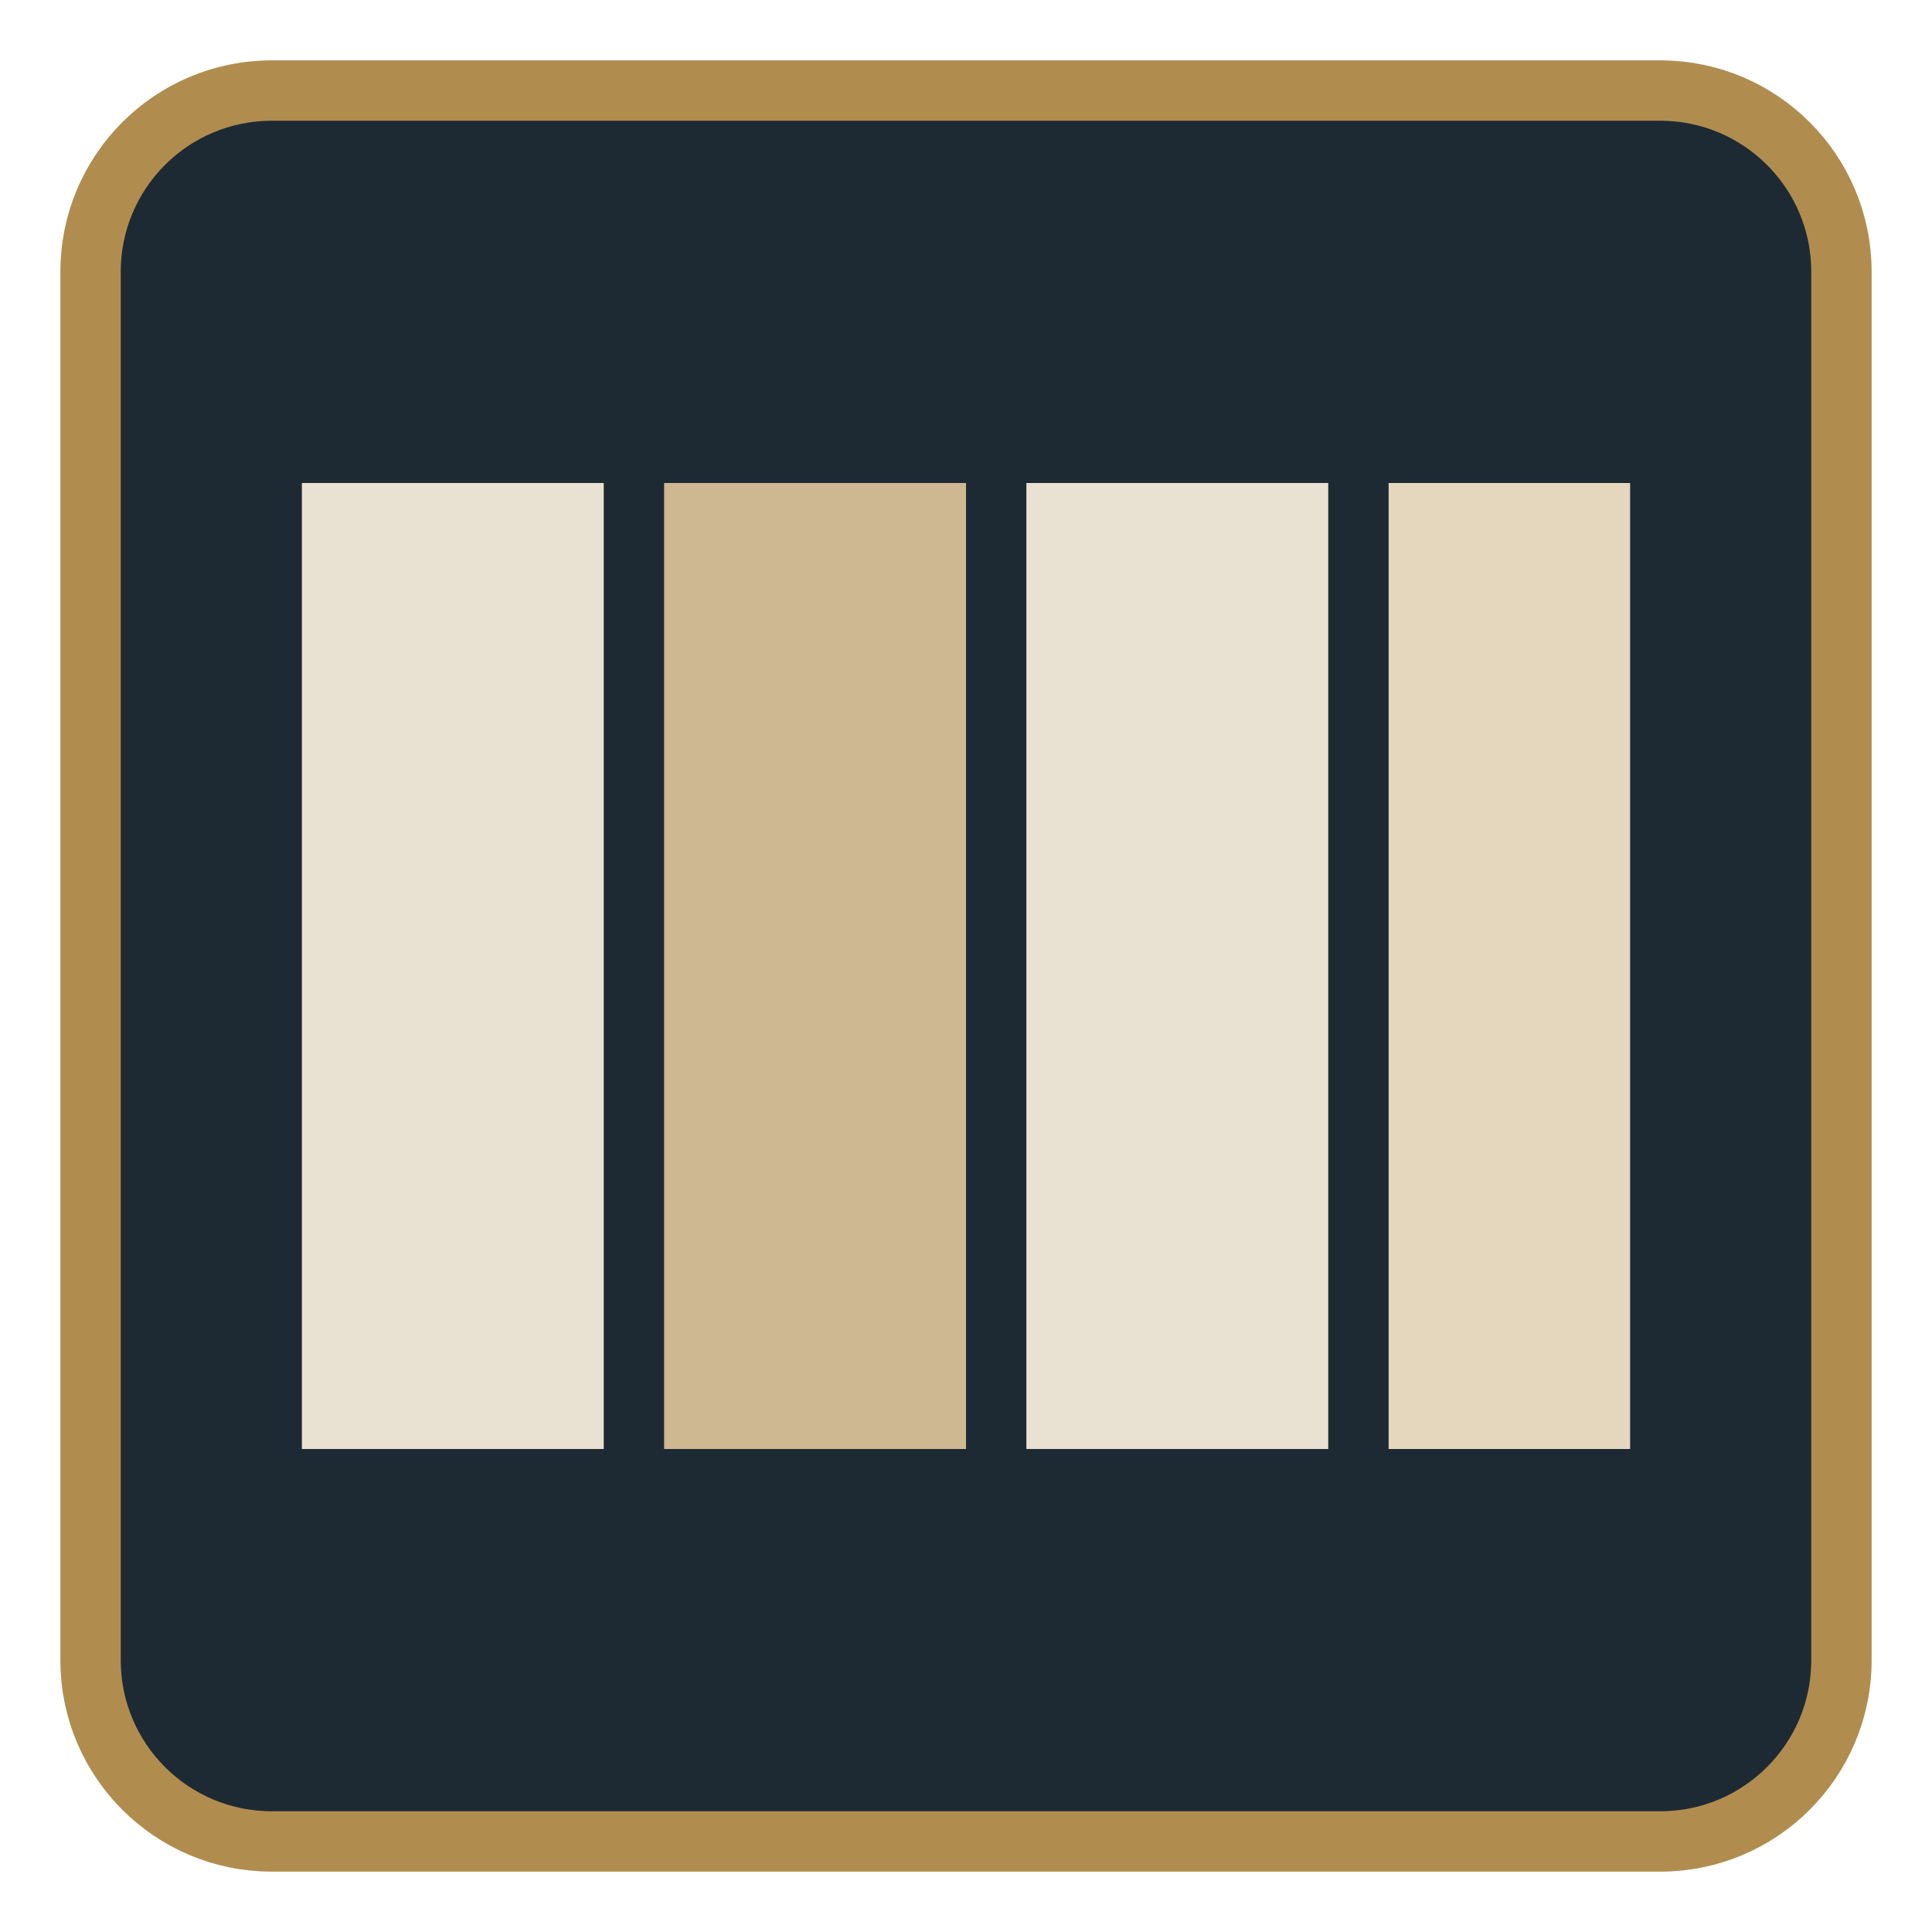
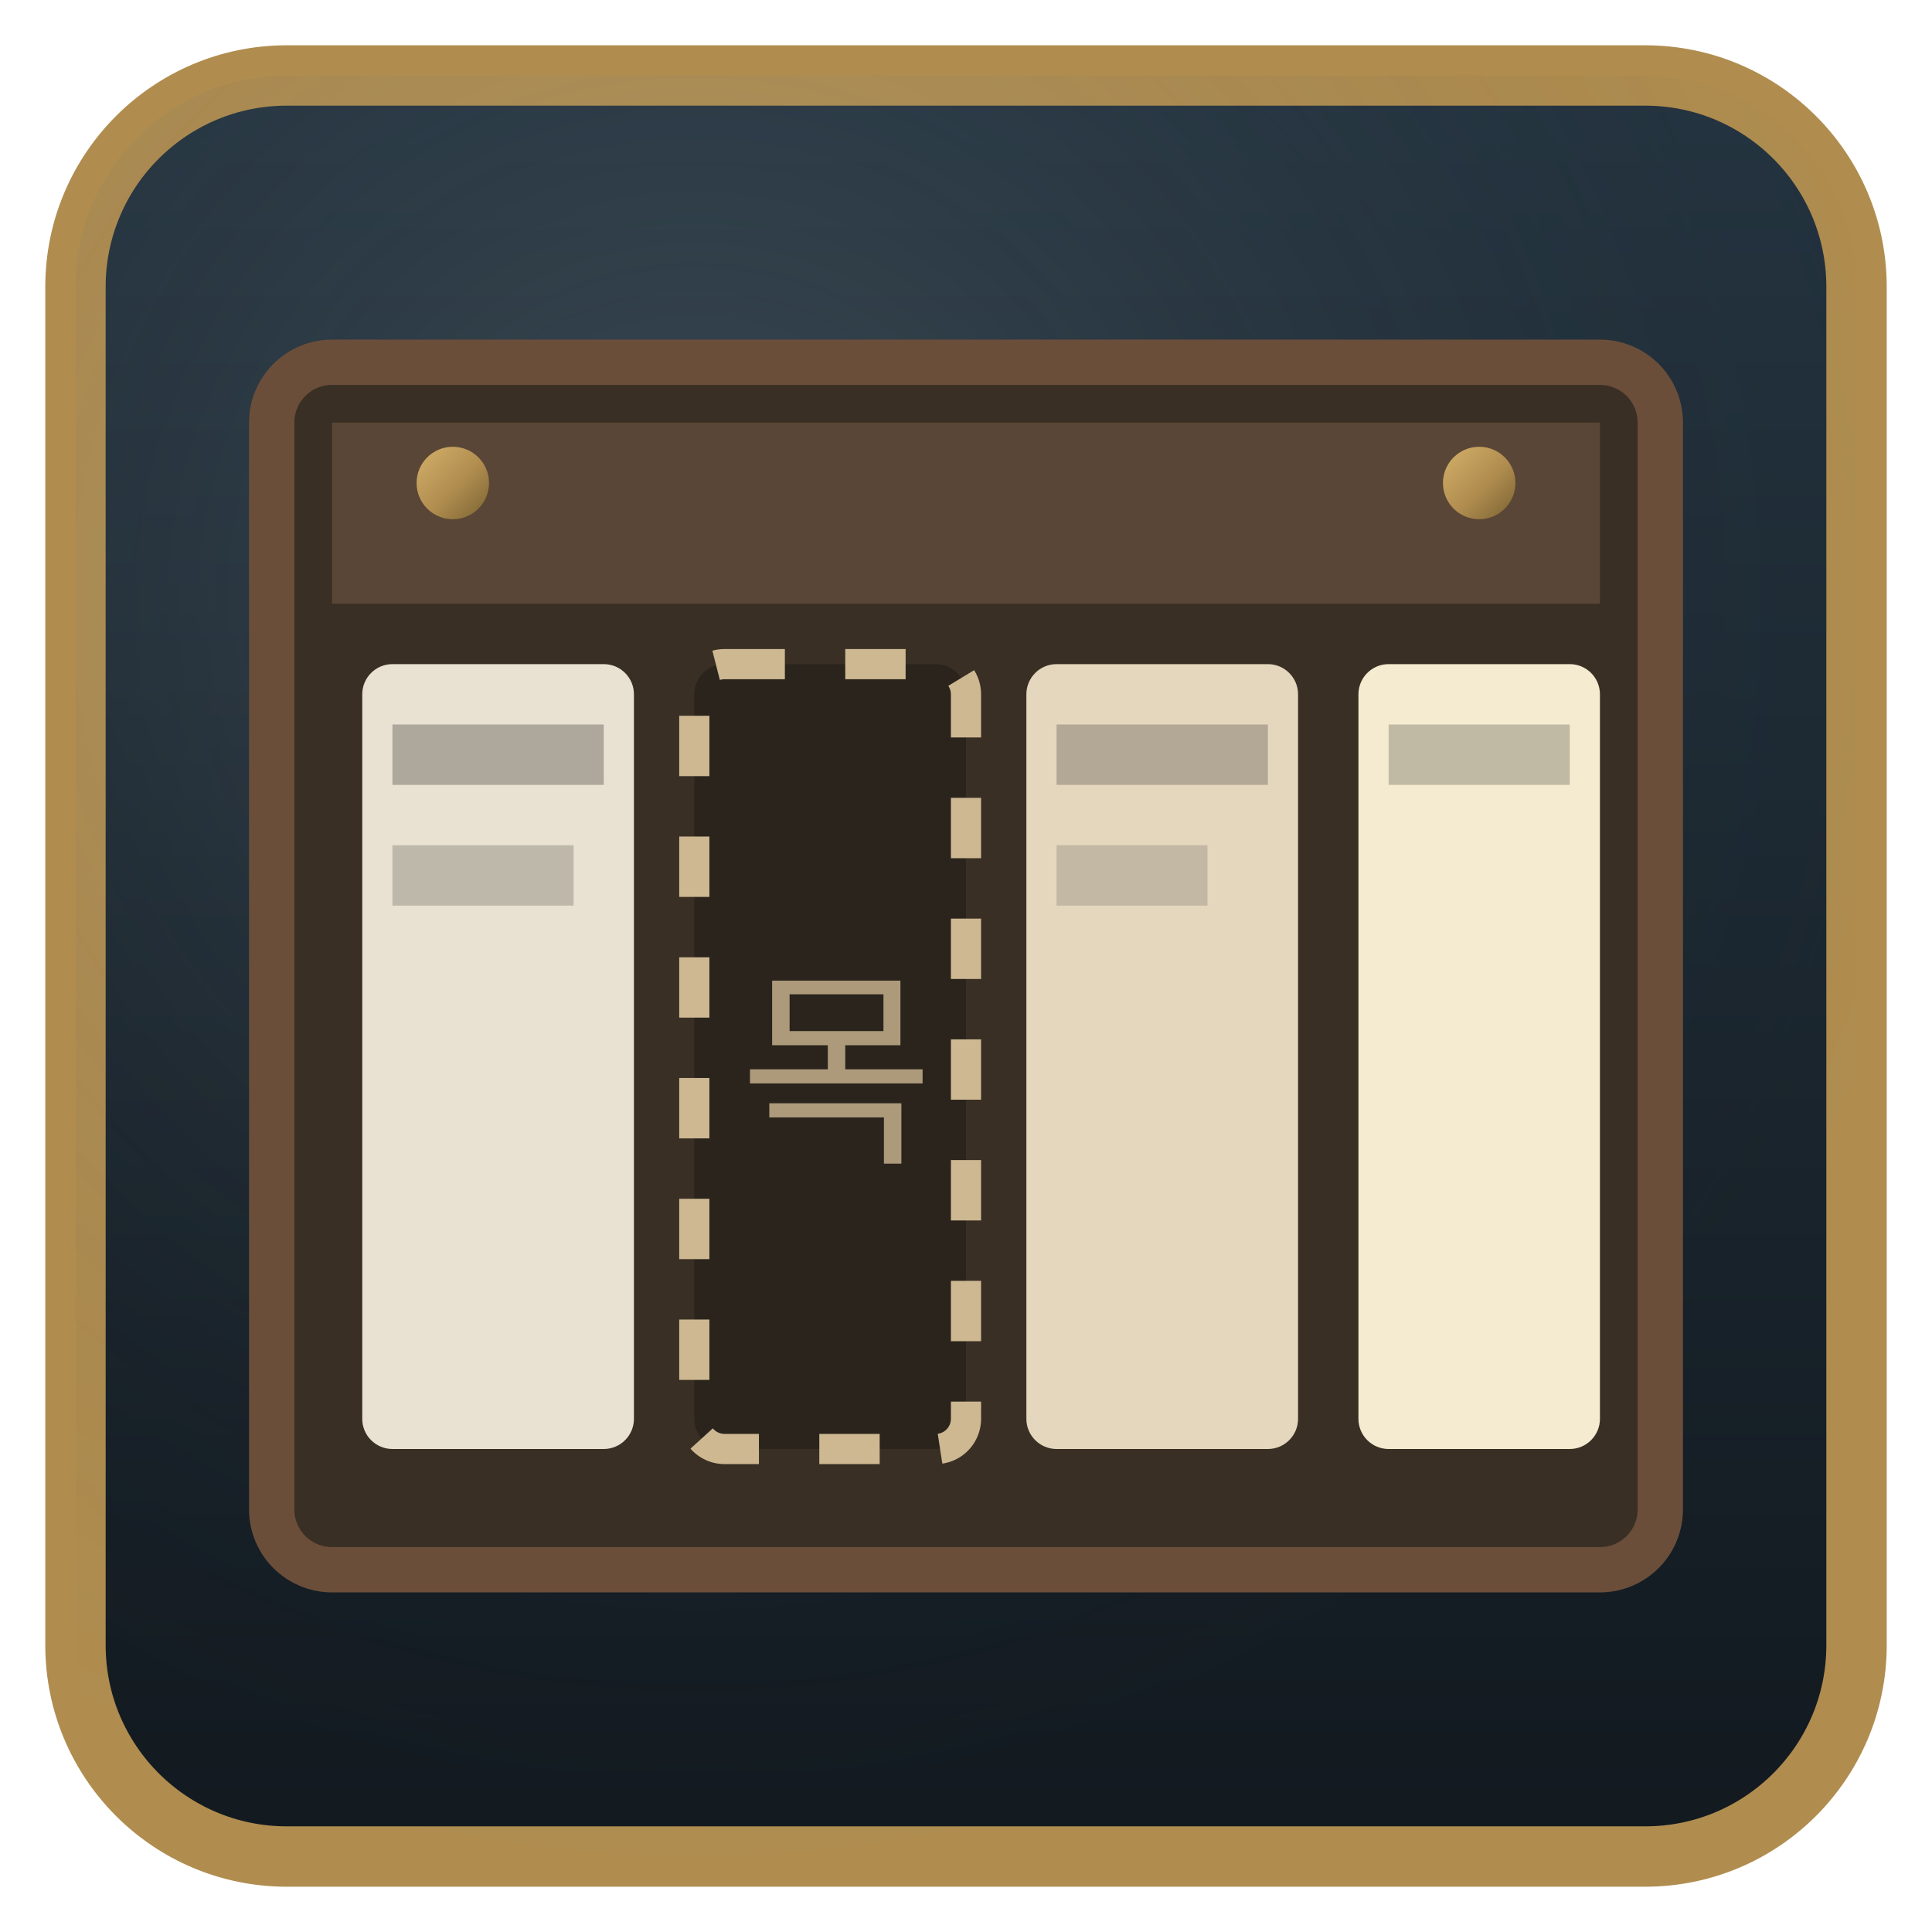
<svg xmlns="http://www.w3.org/2000/svg" viewBox="0 0 64 64">
-   <rect x="3" y="3" width="58" height="58" rx="6" fill="#1E2A33" stroke="#B08D4F" stroke-width="2" />
-   <rect x="10" y="16" width="10" height="32" fill="#E9E2D2" />
-   <rect x="22" y="16" width="10" height="32" fill="#CDB892" />
-   <rect x="34" y="16" width="10" height="32" fill="#E9E2D2" />
-   <rect x="46" y="16" width="8" height="32" fill="#E4D7BE" />
+   <defs>
+     <linearGradient id="bg" x1="0" y1="0" x2="0" y2="1">
+       <stop offset="0%" stop-color="#243440" />
+       <stop offset="100%" stop-color="#12191F" />
+     </linearGradient>
+     <linearGradient id="brass" x1="0" y1="0" x2="1" y2="1">
+       <stop offset="0%" stop-color="#D4B06A" />
+       <stop offset="55%" stop-color="#B08D4F" />
+       <stop offset="100%" stop-color="#7A6232" />
+     </linearGradient>
+     <radialGradient id="glow" cx="35%" cy="30%" r="70%">
+       <stop offset="0%" stop-color="#BFCAD0" stop-opacity="0.18" />
+       <stop offset="100%" stop-color="#12191F" stop-opacity="0" />
+     </radialGradient>
+   </defs>
+   <rect x="2.5" y="2.5" width="59" height="59" rx="7" fill="url(#bg)" stroke="#B08D4F" stroke-width="2" />
+   <rect x="2.5" y="2.5" width="59" height="59" rx="7" fill="url(#glow)" />
+   <rect x="9" y="12" width="46" height="40" rx="2" fill="#3a2f24" stroke="#6B4E3A" stroke-width="1.5" />
+   <rect x="11" y="14" width="42" height="6" fill="#5a4636" />
+   <rect x="12" y="22" width="9" height="26" rx="1" fill="#E9E2D2" />
+   <rect x="13" y="24" width="7" height="2" fill="#3B3A36" opacity="0.35" />
+   <rect x="13" y="28" width="6" height="2" fill="#3B3A36" opacity="0.25" />
+   <rect x="23" y="22" width="9" height="26" rx="1" fill="#2a241c" stroke="#CDB892" stroke-width="1" stroke-dasharray="2 2" />
+   <text x="24.5" y="38" fill="#CDB892" font-family="sans-serif" font-size="7" opacity="0.8">목</text>
+   <rect x="34" y="22" width="9" height="26" rx="1" fill="#E4D7BE" />
+   <rect x="35" y="24" width="7" height="2" fill="#3B3A36" opacity="0.3" />
+   <rect x="35" y="28" width="5" height="2" fill="#3B3A36" opacity="0.2" />
+   <rect x="45" y="22" width="8" height="26" rx="1" fill="#F4EBD0" />
+   <rect x="46" y="24" width="6" height="2" fill="#3B3A36" opacity="0.28" />
+   <circle cx="15" cy="16" r="1.2" fill="url(#brass)" />
+   <circle cx="49" cy="16" r="1.2" fill="url(#brass)" />
</svg>
